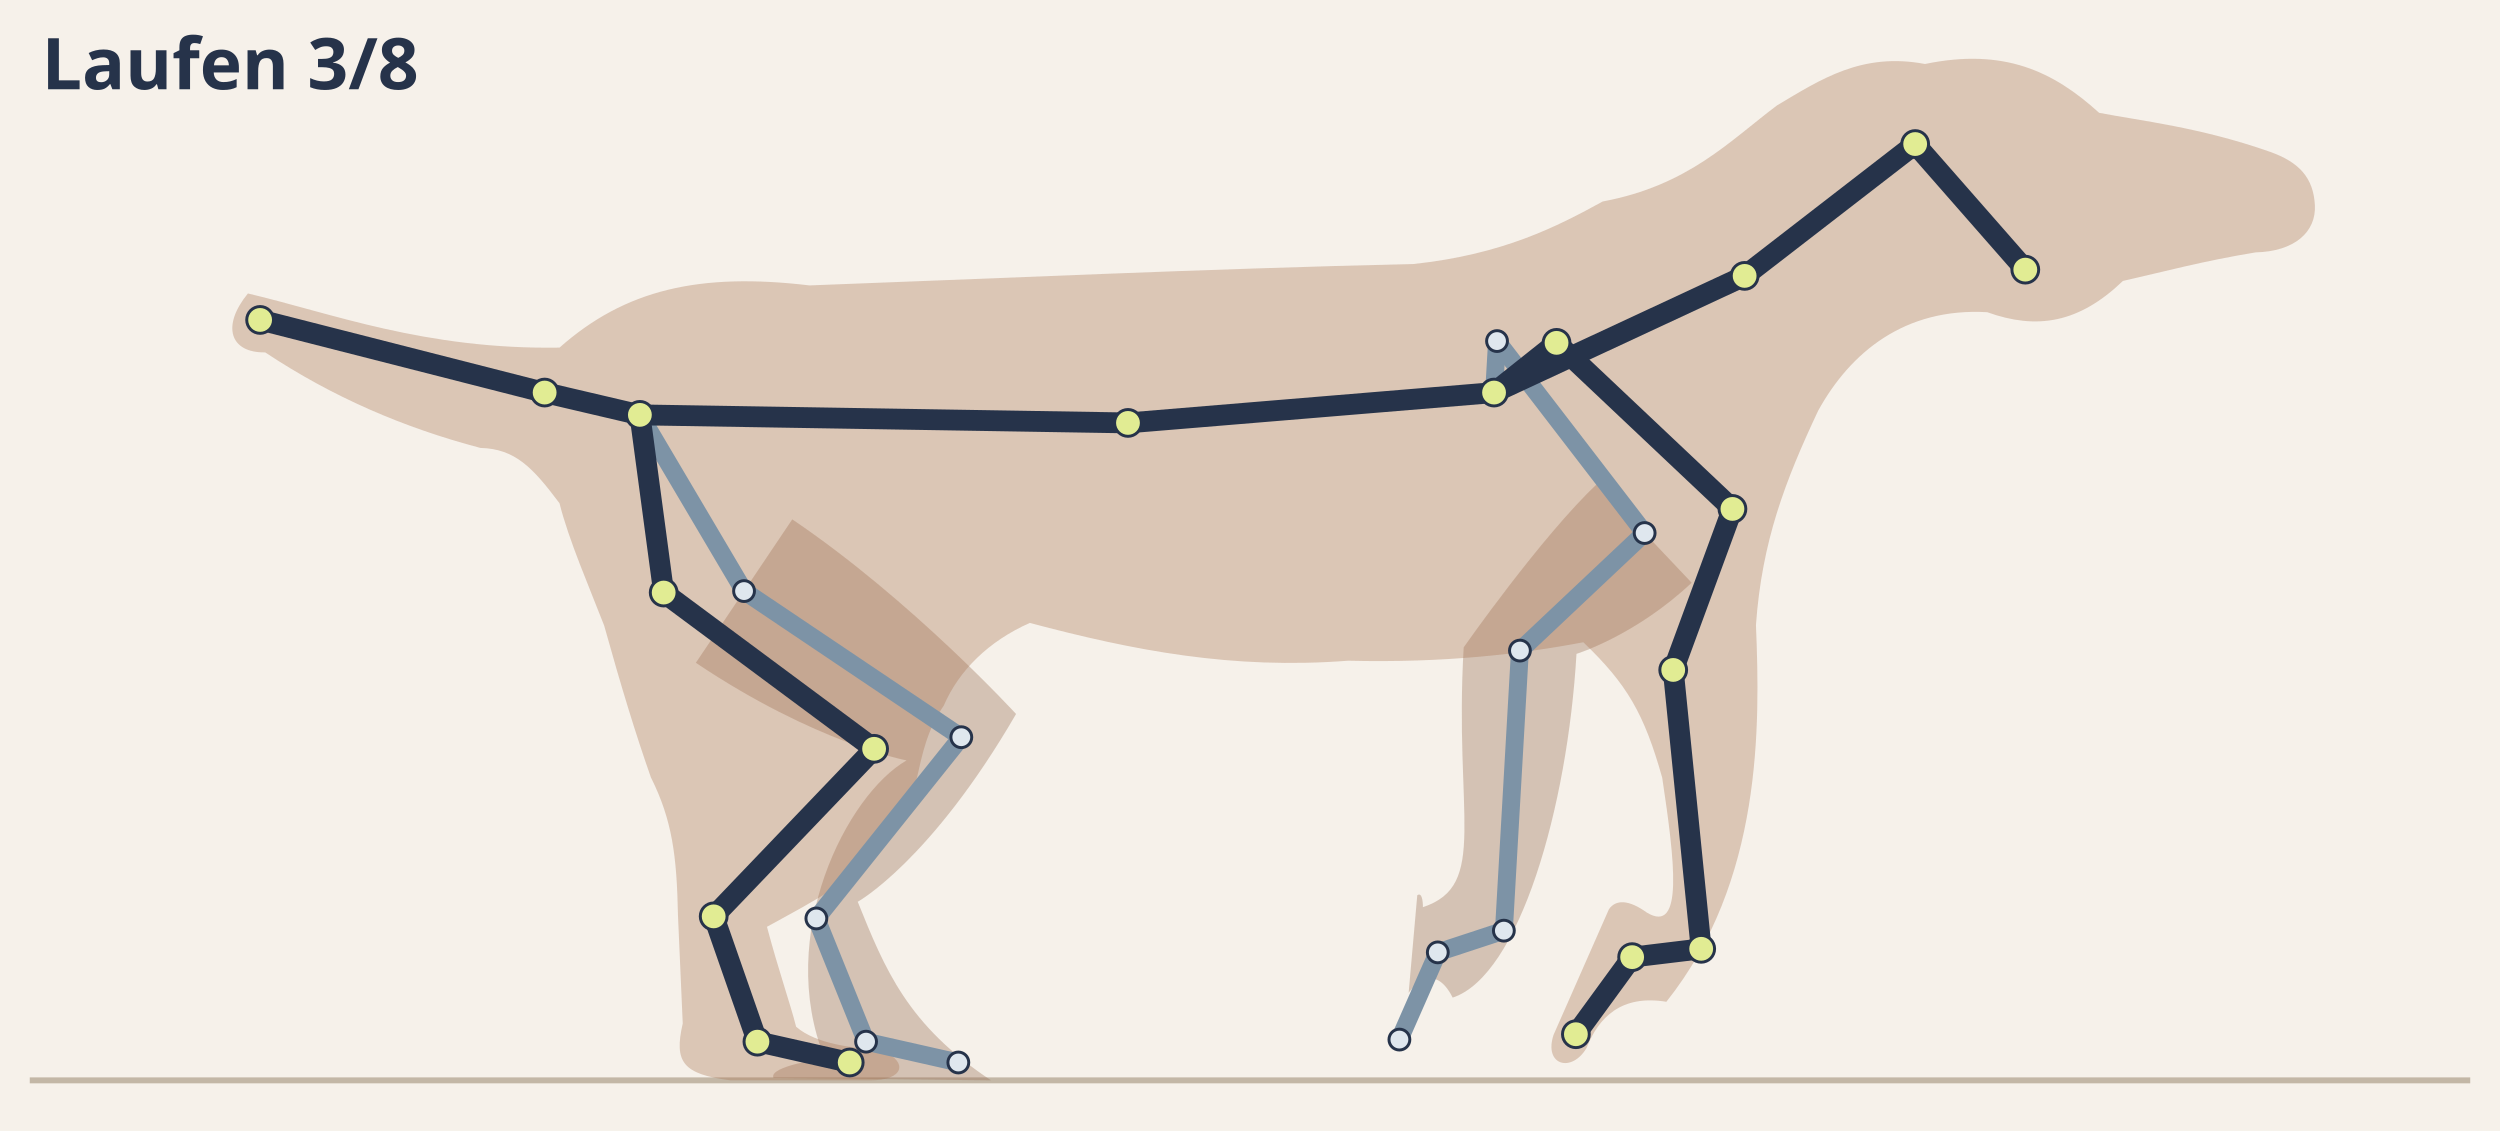
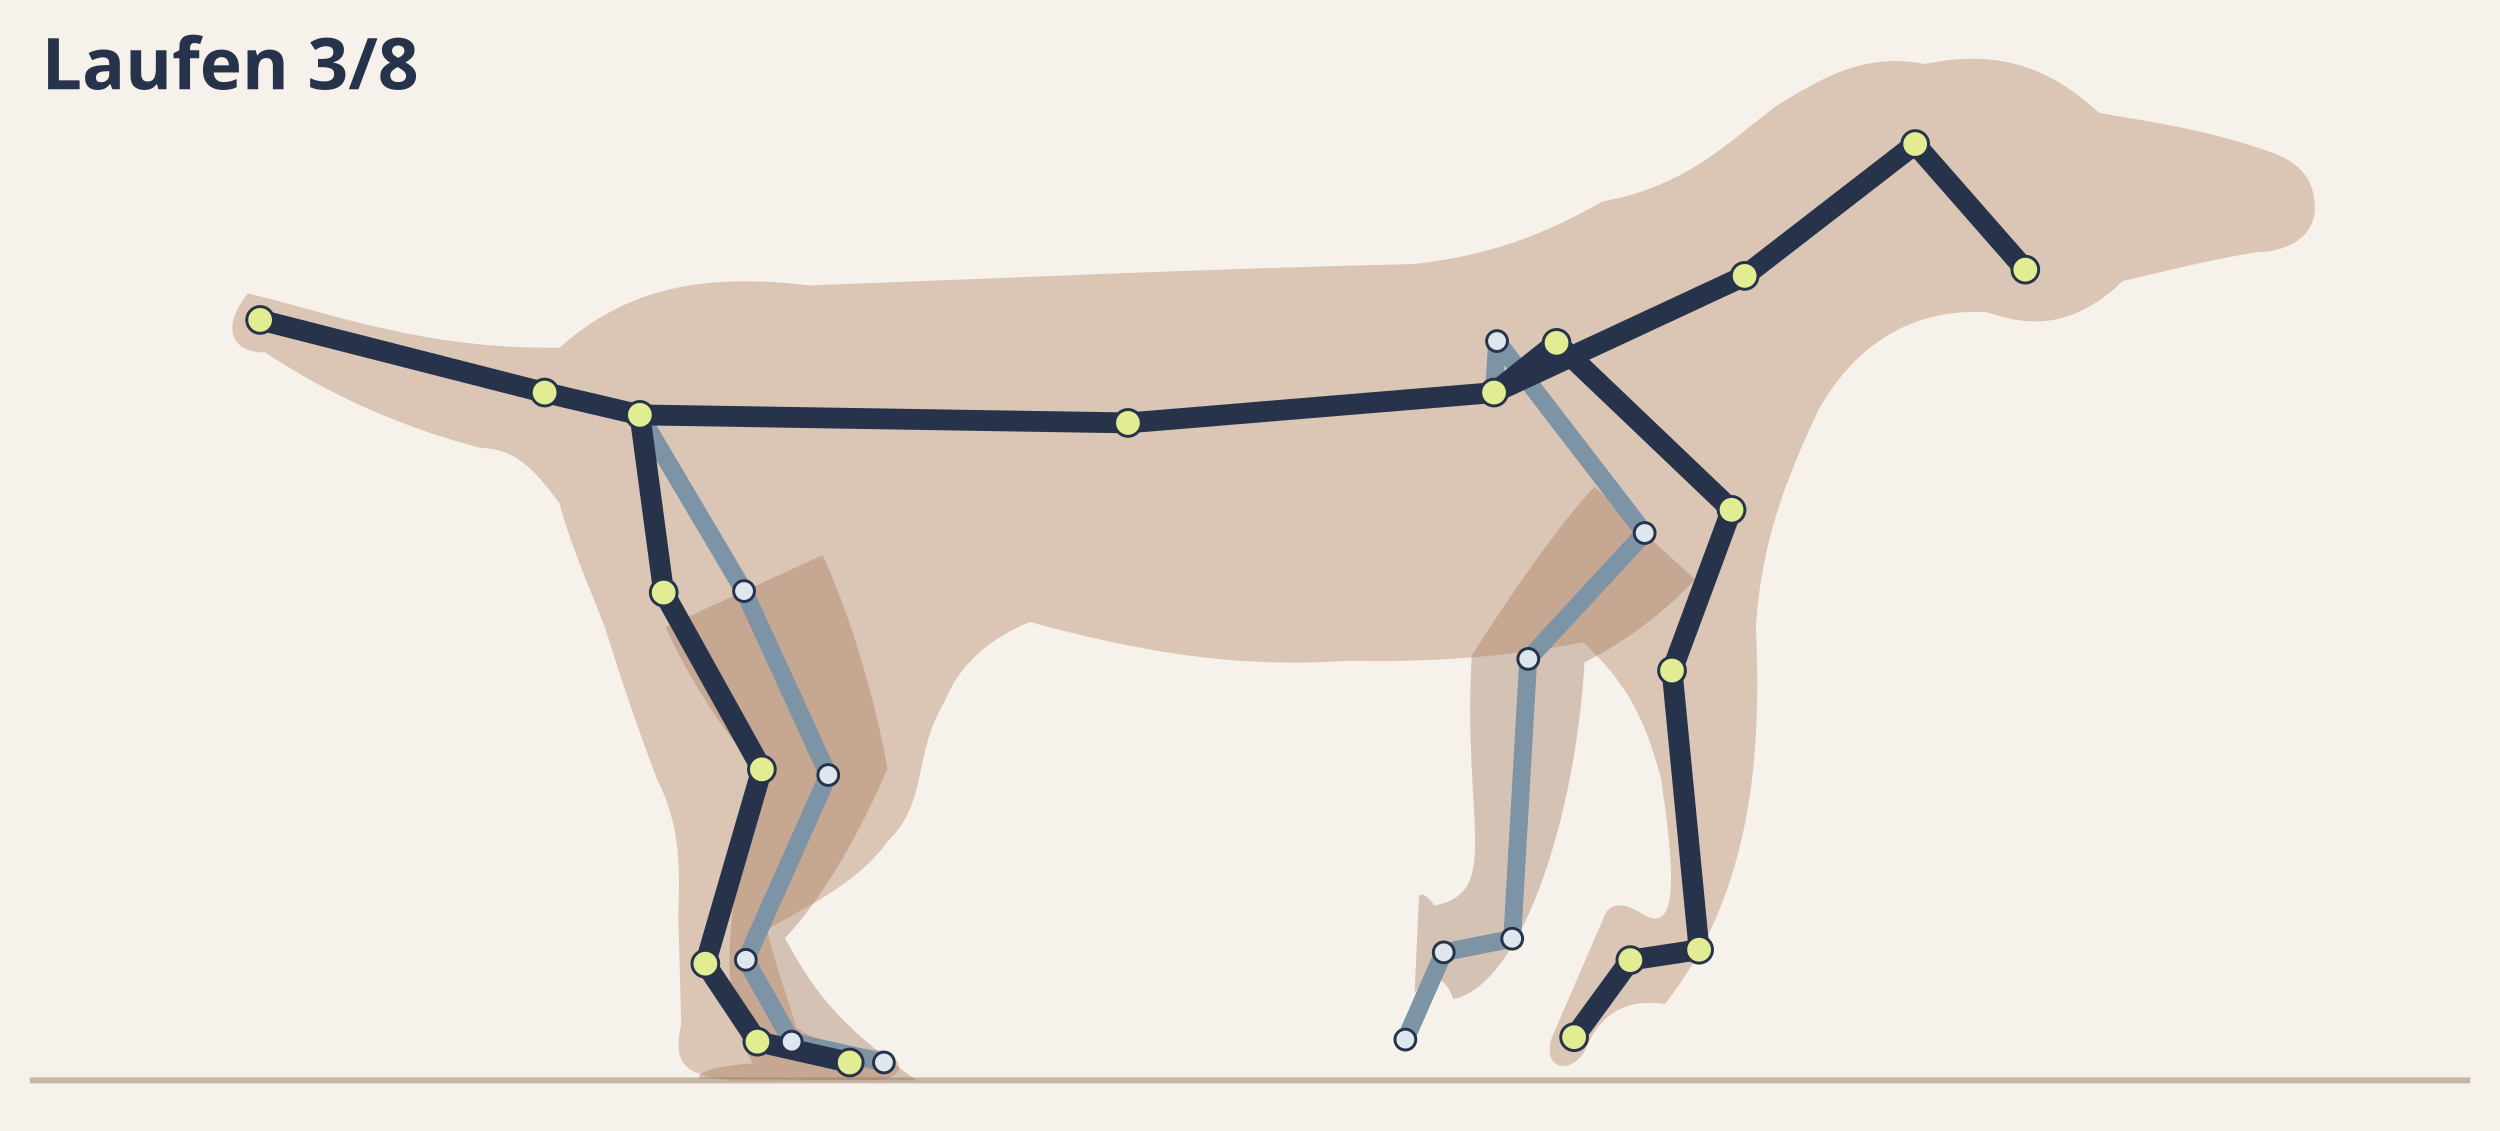
<svg xmlns="http://www.w3.org/2000/svg" viewBox="60 120 840 380">
  <rect x="60" y="120" width="840" height="380" fill="#f6f1ea" />
  <line x1="70" x2="890" y1="483" y2="483" stroke="#c3b7a6" stroke-width="2" />
-   <path d="M326.2 294.5C366.3 321.6 401.4 359.9 401.4 359.9C372.7 409.4 348.2 423 348.2 423C357.4 445.8 364.9 464.4 393 483L319.9 482.2C318 478.2 337.1 475.6 337.1 475.6C320.4 434.2 344.6 386.9 364.6 375.5C364.6 375.5 334 369.7 293.8 342.7Z" fill="#956b50" opacity="0.35" />
-   <path d="M628.4 315.8C609.5 333.6 589.7 339.7 589.7 339.7C586.7 391.4 570.4 447.9 548.1 455.2C541.3 441.7 533.3 453.6 533.3 453.6L536.2 420.8C538.2 419.4 538.1 424.8 538.1 424.8C560.3 417.5 548.5 394 551.8 337.5C551.8 337.5 577.9 300.2 596.8 282.4Z" fill="#956b50" opacity="0.35" />
-   <path d="M143.3 218.6C171.7 225.3 202.7 237.5 248 236.8C270 217.3 295 211.5 332 215.9C392 213.7 465 210.3 535 208.7C565 205.5 583.2 196.1 598.5 187.7C627.4 182.3 641.2 167.3 657.1 155.4C671.9 146.6 685.6 137.5 706.8 141.5C733.4 136 750 144 765.3 157.9C779.2 160.6 799.1 162.7 822.7 171C832.6 174.5 837.3 179.8 837.8 188.9C838.3 197.9 831 204.5 817.9 204.8C799.7 207.8 787.5 211.2 773.3 214.4C758.5 228.6 744.4 230.9 727.7 224.9C700 223.3 681.7 238.4 670.9 258C659.8 281.6 652 301.9 650 330C651.4 364.1 652.2 416 619.9 456.6C604.7 454.1 597.1 461.9 593.1 472.1C588.1 480.6 578.6 478 582 467.7L600.6 425.5C602.9 422.2 607.2 422.2 613.3 426.6C625.8 434.2 622.7 409.3 618.5 381.3C612.4 359.7 606.7 349.9 592 335.8C571 339.8 545 342.8 513 342C474 345 441 338.6 406 329.3C392.1 335.5 382.2 345.3 377.1 357.1C365.6 373.9 371.1 390 357.4 402.6C348.6 415.1 334.1 422.4 317.7 431.4C321.6 446.1 325.5 457.1 327.5 465C334.5 471 346.5 472 356.5 473C365.5 477 363.5 483 352.5 483L305.4 483C289.4 480.9 286.4 476.9 289.4 463.9L287.8 427.6C287.4 407.6 285.9 395.6 278.7 381.2C273.5 366.4 268.8 351 263 330.2C258 317.3 251 301.2 248 289.1C239 277.1 233.1 270.8 221.4 270.5C195.6 263.7 171.7 253.4 149.1 238.4C137.3 238.6 134.3 229.6 143.3 218.6Z" fill="#a87554" opacity="0.35" />
+   <path d="M336.4 306.5C351.9 340.5 358.2 378.2 358.2 378.2C340.9 418.8 323.7 435.2 323.7 435.2C332.2 450.3 339.1 462.7 368 483L295 482.5C293 478.5 312.9 477.3 312.9 477.3C297.5 449.8 308 404.2 318.4 382.6C318.4 382.6 299.2 364.7 283.6 330.7Z" fill="#956b50" opacity="0.35" />
+   <path d="M629.5 314.7C611.9 333.7 592.4 342.5 592.4 342.5C589.5 394.2 571.2 451.1 548.3 455.7C543.3 441.7 535.3 453.6 535.3 453.6L536.8 420.9C538.8 419.3 542 424.3 542 424.3C564.9 419.7 551.3 396.7 554.5 340.3C554.5 340.3 578.1 302.5 595.7 283.5Z" fill="#956b50" opacity="0.35" />
+   <path d="M143.3 218.6C171.7 225.3 202.7 237.5 248 236.8C270 217.3 295 211.5 332 215.9C392 213.7 465 210.3 535 208.7C565 205.5 583.2 196.1 598.5 187.7C627.4 182.3 641.2 167.3 657.1 155.4C671.9 146.6 685.6 137.5 706.8 141.5C733.4 136 750 144 765.3 157.9C779.2 160.6 799.1 162.7 822.7 171C832.6 174.5 837.3 179.8 837.8 188.9C838.3 197.9 831 204.5 817.9 204.8C799.7 207.8 787.5 211.2 773.3 214.4C758.5 228.6 744.4 230.9 727.7 224.9C700 223.3 681.7 238.4 670.9 258C659.8 281.6 652 301.9 650 330C651.3 364.2 651.8 416.2 619.4 457.4C604.1 455.1 596.5 462.9 592.5 473.1C587.5 481.6 578 479 581.4 468.7L599.6 426.6C601.9 423.3 606.1 423.2 612.3 427.4C624.9 434.5 622.1 409.5 618.1 381.5C612.1 359.9 606.6 349.9 592 335.8C571 339.8 545 342.8 513 342C474 344.8 441 338.4 406 329C392 334.8 382.2 343.6 377.4 355.7C366.6 373.6 371.9 389.5 358.5 402.4C349.5 415.2 334.6 423 317.7 432.3C321.1 446.4 325.3 457 327.5 465C334.5 471 346.5 472 356.5 473C365.5 477 363.5 483 352.5 483L305.6 483.1C289.2 481.1 286.1 477.1 288.9 464.1L287.9 427.8C288.7 407.8 287.8 396 280.7 381.6C274.9 366.5 269.6 351.1 263.1 330.4C258 317.3 251 301.2 248 289.1C239 277.1 233.1 270.8 221.4 270.5C195.6 263.7 171.7 253.4 149.1 238.4C137.3 238.6 134.3 229.6 143.3 218.6Z" fill="#a87554" opacity="0.35" />
  <line x1="275" y1="259.4" x2="310" y2="318.6" stroke="#7d93a6" stroke-width="6" stroke-linecap="round" />
-   <line x1="310" y1="318.6" x2="383" y2="367.7" stroke="#7d93a6" stroke-width="6" stroke-linecap="round" />
-   <line x1="383" y1="367.7" x2="334.3" y2="428.6" stroke="#7d93a6" stroke-width="6" stroke-linecap="round" />
-   <line x1="334.3" y1="428.6" x2="351" y2="470" stroke="#7d93a6" stroke-width="6" stroke-linecap="round" />
-   <line x1="351" y1="470" x2="382" y2="477" stroke="#7d93a6" stroke-width="6" stroke-linecap="round" />
+   <line x1="310" y1="318.6" x2="338.3" y2="380.4" stroke="#7d93a6" stroke-width="6" stroke-linecap="round" />
+   <line x1="338.3" y1="380.4" x2="310.6" y2="442.5" stroke="#7d93a6" stroke-width="6" stroke-linecap="round" />
+   <line x1="310.6" y1="442.5" x2="326" y2="470" stroke="#7d93a6" stroke-width="6" stroke-linecap="round" />
+   <line x1="326" y1="470" x2="357" y2="477" stroke="#7d93a6" stroke-width="6" stroke-linecap="round" />
  <line x1="562" y1="251.9" x2="563" y2="234.6" stroke="#7d93a6" stroke-width="6" stroke-linecap="round" />
  <line x1="563" y1="234.6" x2="612.6" y2="299.1" stroke="#7d93a6" stroke-width="6" stroke-linecap="round" />
-   <line x1="612.6" y1="299.1" x2="570.7" y2="338.6" stroke="#7d93a6" stroke-width="6" stroke-linecap="round" />
-   <line x1="570.7" y1="338.6" x2="565.3" y2="432.7" stroke="#7d93a6" stroke-width="6" stroke-linecap="round" />
-   <line x1="565.3" y1="432.7" x2="543.1" y2="440" stroke="#7d93a6" stroke-width="6" stroke-linecap="round" />
-   <line x1="543.1" y1="440" x2="530.2" y2="469.3" stroke="#7d93a6" stroke-width="6" stroke-linecap="round" />
+   <line x1="612.6" y1="299.1" x2="573.5" y2="341.4" stroke="#7d93a6" stroke-width="6" stroke-linecap="round" />
+   <line x1="573.5" y1="341.4" x2="568.1" y2="435.4" stroke="#7d93a6" stroke-width="6" stroke-linecap="round" />
+   <line x1="568.1" y1="435.4" x2="545.1" y2="440" stroke="#7d93a6" stroke-width="6" stroke-linecap="round" />
+   <line x1="545.1" y1="440" x2="532.2" y2="469.3" stroke="#7d93a6" stroke-width="6" stroke-linecap="round" />
  <line x1="147.4" y1="227.5" x2="243" y2="251.9" stroke="#26334a" stroke-width="7" stroke-linecap="round" />
  <line x1="243" y1="251.9" x2="275" y2="259.4" stroke="#26334a" stroke-width="7" stroke-linecap="round" />
  <line x1="275" y1="259.4" x2="439" y2="262.1" stroke="#26334a" stroke-width="7" stroke-linecap="round" />
  <line x1="439" y1="262.1" x2="562" y2="251.9" stroke="#26334a" stroke-width="7" stroke-linecap="round" />
  <line x1="562" y1="251.9" x2="646.2" y2="212.7" stroke="#26334a" stroke-width="7" stroke-linecap="round" />
  <line x1="646.2" y1="212.7" x2="703.5" y2="168.4" stroke="#26334a" stroke-width="7" stroke-linecap="round" />
  <line x1="703.5" y1="168.4" x2="740.5" y2="210.6" stroke="#26334a" stroke-width="7" stroke-linecap="round" />
  <line x1="275" y1="259.4" x2="283" y2="319.1" stroke="#26334a" stroke-width="7" stroke-linecap="round" />
-   <line x1="283" y1="319.1" x2="353.7" y2="371.6" stroke="#26334a" stroke-width="7" stroke-linecap="round" />
-   <line x1="353.7" y1="371.6" x2="299.8" y2="427.9" stroke="#26334a" stroke-width="7" stroke-linecap="round" />
-   <line x1="299.8" y1="427.9" x2="314.5" y2="470" stroke="#26334a" stroke-width="7" stroke-linecap="round" />
+   <line x1="283" y1="319.1" x2="316" y2="378.5" stroke="#26334a" stroke-width="7" stroke-linecap="round" />
+   <line x1="316" y1="378.5" x2="297" y2="443.8" stroke="#26334a" stroke-width="7" stroke-linecap="round" />
+   <line x1="297" y1="443.8" x2="314.5" y2="470" stroke="#26334a" stroke-width="7" stroke-linecap="round" />
  <line x1="314.5" y1="470" x2="345.5" y2="477" stroke="#26334a" stroke-width="7" stroke-linecap="round" />
  <line x1="562" y1="251.9" x2="583" y2="235.2" stroke="#26334a" stroke-width="7" stroke-linecap="round" />
-   <line x1="583" y1="235.2" x2="642.1" y2="291" stroke="#26334a" stroke-width="7" stroke-linecap="round" />
-   <line x1="642.1" y1="291" x2="622.2" y2="345.1" stroke="#26334a" stroke-width="7" stroke-linecap="round" />
-   <line x1="622.2" y1="345.1" x2="631.6" y2="438.8" stroke="#26334a" stroke-width="7" stroke-linecap="round" />
-   <line x1="631.6" y1="438.8" x2="608.4" y2="441.6" stroke="#26334a" stroke-width="7" stroke-linecap="round" />
-   <line x1="608.4" y1="441.6" x2="589.5" y2="467.5" stroke="#26334a" stroke-width="7" stroke-linecap="round" />
+   <line x1="583" y1="235.2" x2="641.8" y2="291.3" stroke="#26334a" stroke-width="7" stroke-linecap="round" />
+   <line x1="641.8" y1="291.3" x2="621.8" y2="345.3" stroke="#26334a" stroke-width="7" stroke-linecap="round" />
+   <line x1="621.8" y1="345.3" x2="630.9" y2="439.1" stroke="#26334a" stroke-width="7" stroke-linecap="round" />
+   <line x1="630.9" y1="439.1" x2="607.8" y2="442.6" stroke="#26334a" stroke-width="7" stroke-linecap="round" />
+   <line x1="607.8" y1="442.6" x2="588.9" y2="468.5" stroke="#26334a" stroke-width="7" stroke-linecap="round" />
  <circle cx="147.4" cy="227.5" r="4.5" fill="#e1ec93" stroke="#26334a" stroke-width="1" />
  <circle cx="243" cy="251.9" r="4.5" fill="#e1ec93" stroke="#26334a" stroke-width="1" />
  <circle cx="275" cy="259.4" r="4.5" fill="#e1ec93" stroke="#26334a" stroke-width="1" />
  <circle cx="439" cy="262.1" r="4.5" fill="#e1ec93" stroke="#26334a" stroke-width="1" />
  <circle cx="562" cy="251.9" r="4.5" fill="#e1ec93" stroke="#26334a" stroke-width="1" />
  <circle cx="646.2" cy="212.7" r="4.5" fill="#e1ec93" stroke="#26334a" stroke-width="1" />
  <circle cx="703.5" cy="168.4" r="4.5" fill="#e1ec93" stroke="#26334a" stroke-width="1" />
  <circle cx="740.5" cy="210.6" r="4.5" fill="#e1ec93" stroke="#26334a" stroke-width="1" />
  <circle cx="583" cy="235.2" r="4.5" fill="#e1ec93" stroke="#26334a" stroke-width="1" />
-   <circle cx="642.1" cy="291" r="4.5" fill="#e1ec93" stroke="#26334a" stroke-width="1" />
-   <circle cx="622.2" cy="345.1" r="4.5" fill="#e1ec93" stroke="#26334a" stroke-width="1" />
-   <circle cx="631.6" cy="438.8" r="4.5" fill="#e1ec93" stroke="#26334a" stroke-width="1" />
-   <circle cx="608.4" cy="441.6" r="4.5" fill="#e1ec93" stroke="#26334a" stroke-width="1" />
-   <circle cx="589.5" cy="467.5" r="4.5" fill="#e1ec93" stroke="#26334a" stroke-width="1" />
+   <circle cx="641.8" cy="291.3" r="4.5" fill="#e1ec93" stroke="#26334a" stroke-width="1" />
+   <circle cx="621.8" cy="345.3" r="4.5" fill="#e1ec93" stroke="#26334a" stroke-width="1" />
+   <circle cx="630.9" cy="439.1" r="4.5" fill="#e1ec93" stroke="#26334a" stroke-width="1" />
+   <circle cx="607.8" cy="442.6" r="4.5" fill="#e1ec93" stroke="#26334a" stroke-width="1" />
+   <circle cx="588.9" cy="468.5" r="4.5" fill="#e1ec93" stroke="#26334a" stroke-width="1" />
  <circle cx="283" cy="319.1" r="4.5" fill="#e1ec93" stroke="#26334a" stroke-width="1" />
-   <circle cx="353.7" cy="371.6" r="4.5" fill="#e1ec93" stroke="#26334a" stroke-width="1" />
-   <circle cx="299.8" cy="427.9" r="4.5" fill="#e1ec93" stroke="#26334a" stroke-width="1" />
+   <circle cx="316" cy="378.5" r="4.5" fill="#e1ec93" stroke="#26334a" stroke-width="1" />
+   <circle cx="297" cy="443.8" r="4.5" fill="#e1ec93" stroke="#26334a" stroke-width="1" />
  <circle cx="314.5" cy="470" r="4.5" fill="#e1ec93" stroke="#26334a" stroke-width="1" />
  <circle cx="345.5" cy="477" r="4.5" fill="#e1ec93" stroke="#26334a" stroke-width="1" />
  <circle cx="563" cy="234.6" r="3.5" fill="#dfe7ee" stroke="#26334a" stroke-width="1" />
  <circle cx="612.6" cy="299.1" r="3.5" fill="#dfe7ee" stroke="#26334a" stroke-width="1" />
-   <circle cx="570.7" cy="338.6" r="3.5" fill="#dfe7ee" stroke="#26334a" stroke-width="1" />
-   <circle cx="565.3" cy="432.7" r="3.5" fill="#dfe7ee" stroke="#26334a" stroke-width="1" />
-   <circle cx="543.1" cy="440" r="3.5" fill="#dfe7ee" stroke="#26334a" stroke-width="1" />
-   <circle cx="530.2" cy="469.3" r="3.5" fill="#dfe7ee" stroke="#26334a" stroke-width="1" />
+   <circle cx="573.5" cy="341.4" r="3.5" fill="#dfe7ee" stroke="#26334a" stroke-width="1" />
+   <circle cx="568.1" cy="435.4" r="3.5" fill="#dfe7ee" stroke="#26334a" stroke-width="1" />
+   <circle cx="545.1" cy="440" r="3.5" fill="#dfe7ee" stroke="#26334a" stroke-width="1" />
+   <circle cx="532.2" cy="469.3" r="3.5" fill="#dfe7ee" stroke="#26334a" stroke-width="1" />
  <circle cx="310" cy="318.6" r="3.5" fill="#dfe7ee" stroke="#26334a" stroke-width="1" />
-   <circle cx="383" cy="367.7" r="3.5" fill="#dfe7ee" stroke="#26334a" stroke-width="1" />
-   <circle cx="334.3" cy="428.6" r="3.5" fill="#dfe7ee" stroke="#26334a" stroke-width="1" />
-   <circle cx="351" cy="470" r="3.5" fill="#dfe7ee" stroke="#26334a" stroke-width="1" />
-   <circle cx="382" cy="477" r="3.5" fill="#dfe7ee" stroke="#26334a" stroke-width="1" />
+   <circle cx="338.3" cy="380.4" r="3.5" fill="#dfe7ee" stroke="#26334a" stroke-width="1" />
+   <circle cx="310.6" cy="442.5" r="3.5" fill="#dfe7ee" stroke="#26334a" stroke-width="1" />
+   <circle cx="326" cy="470" r="3.5" fill="#dfe7ee" stroke="#26334a" stroke-width="1" />
+   <circle cx="357" cy="477" r="3.5" fill="#dfe7ee" stroke="#26334a" stroke-width="1" />
  <text x="74" y="150" font-family="sans-serif" font-size="24" font-weight="700" fill="#26334a">Laufen 3/8</text>
</svg>
